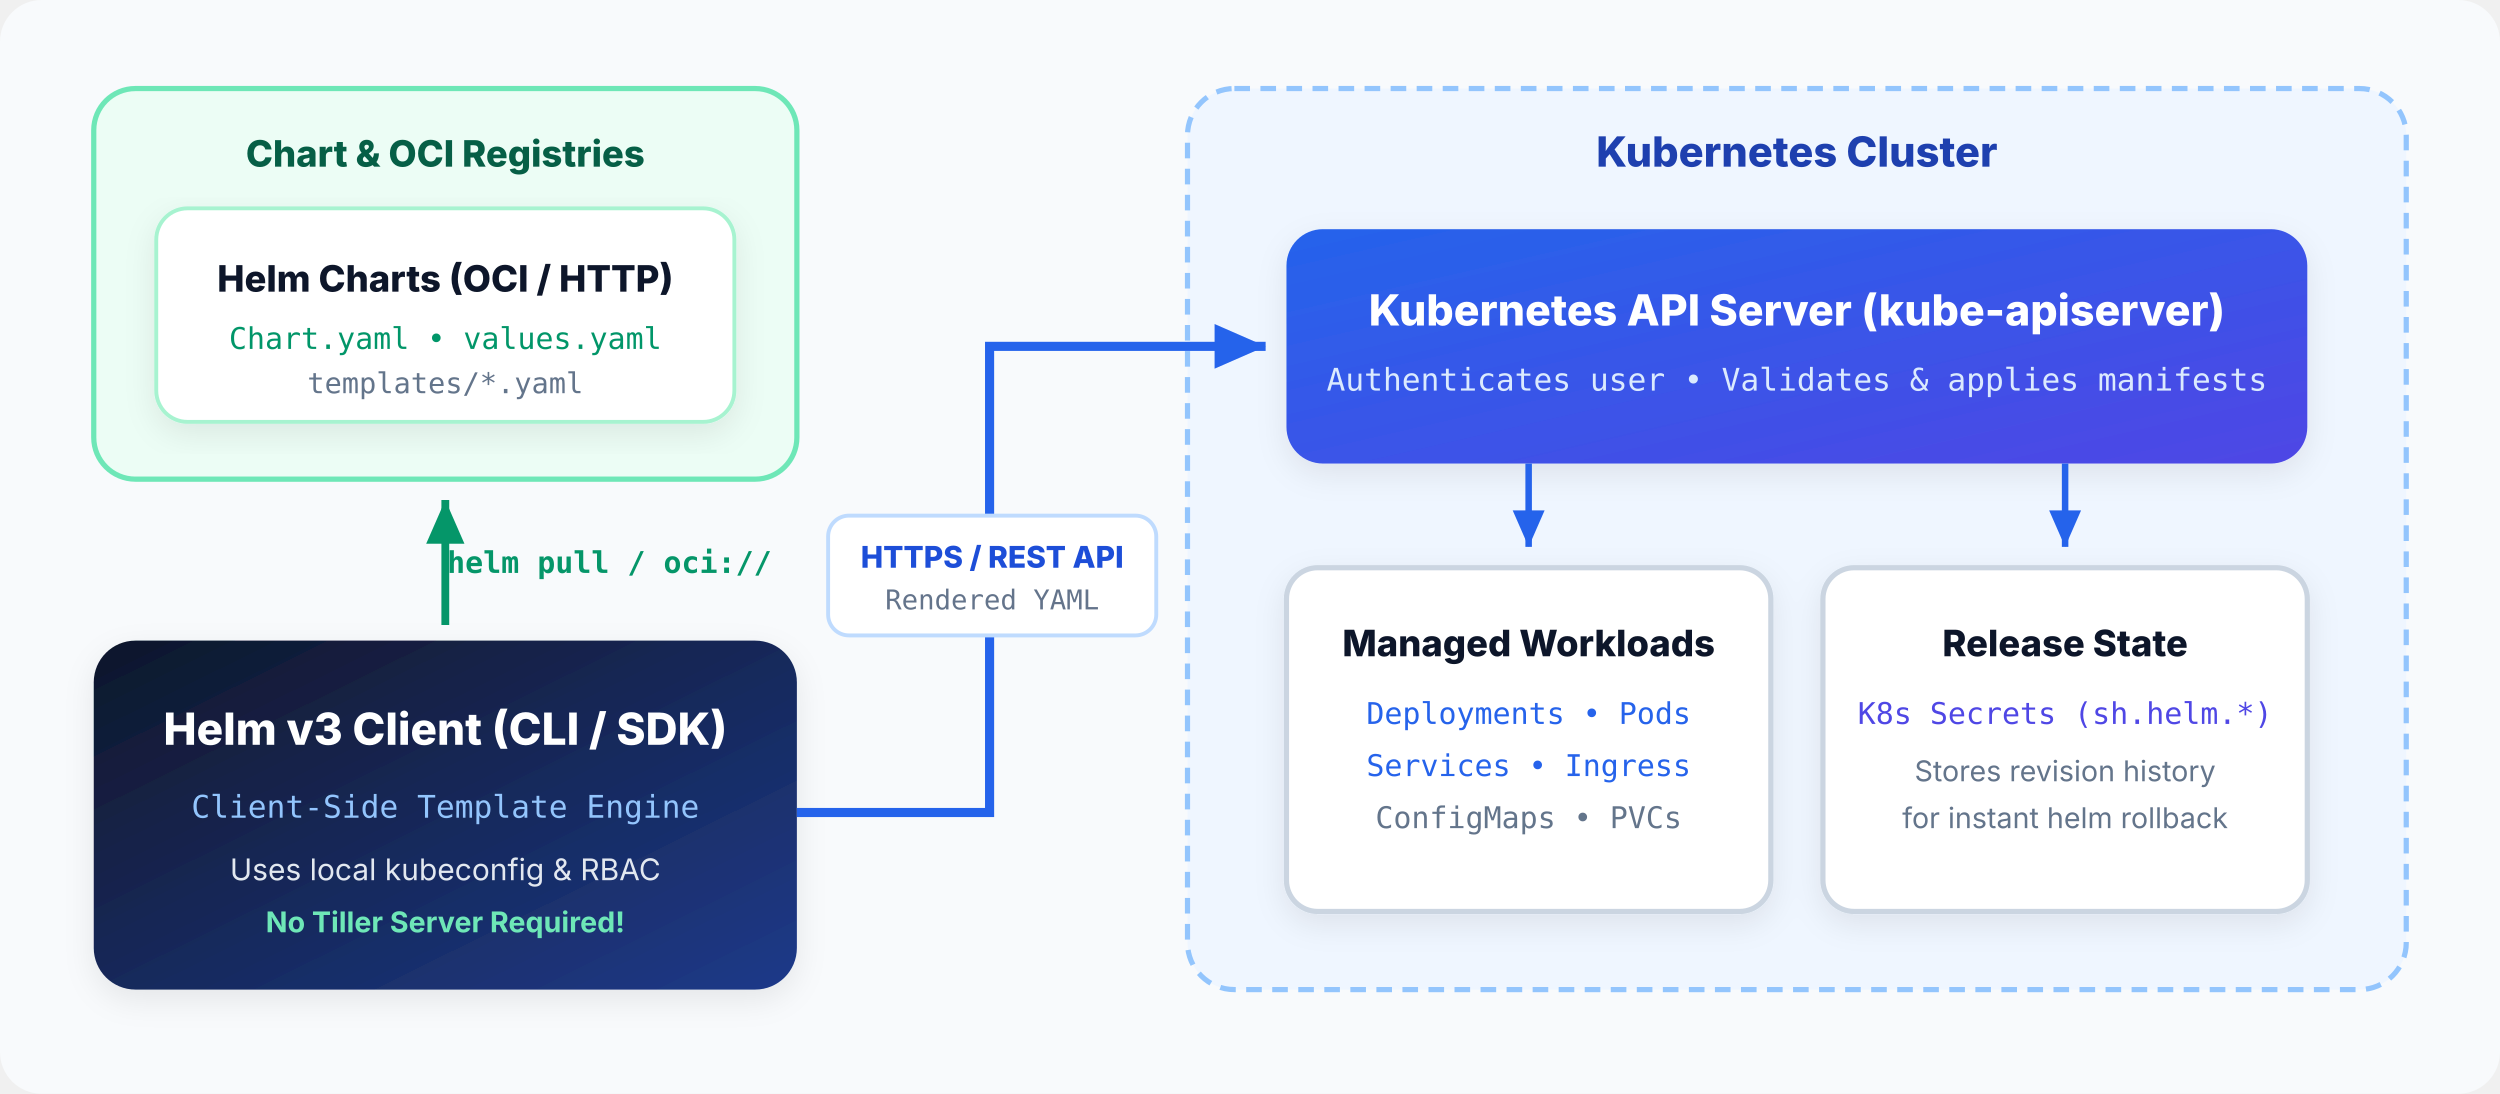
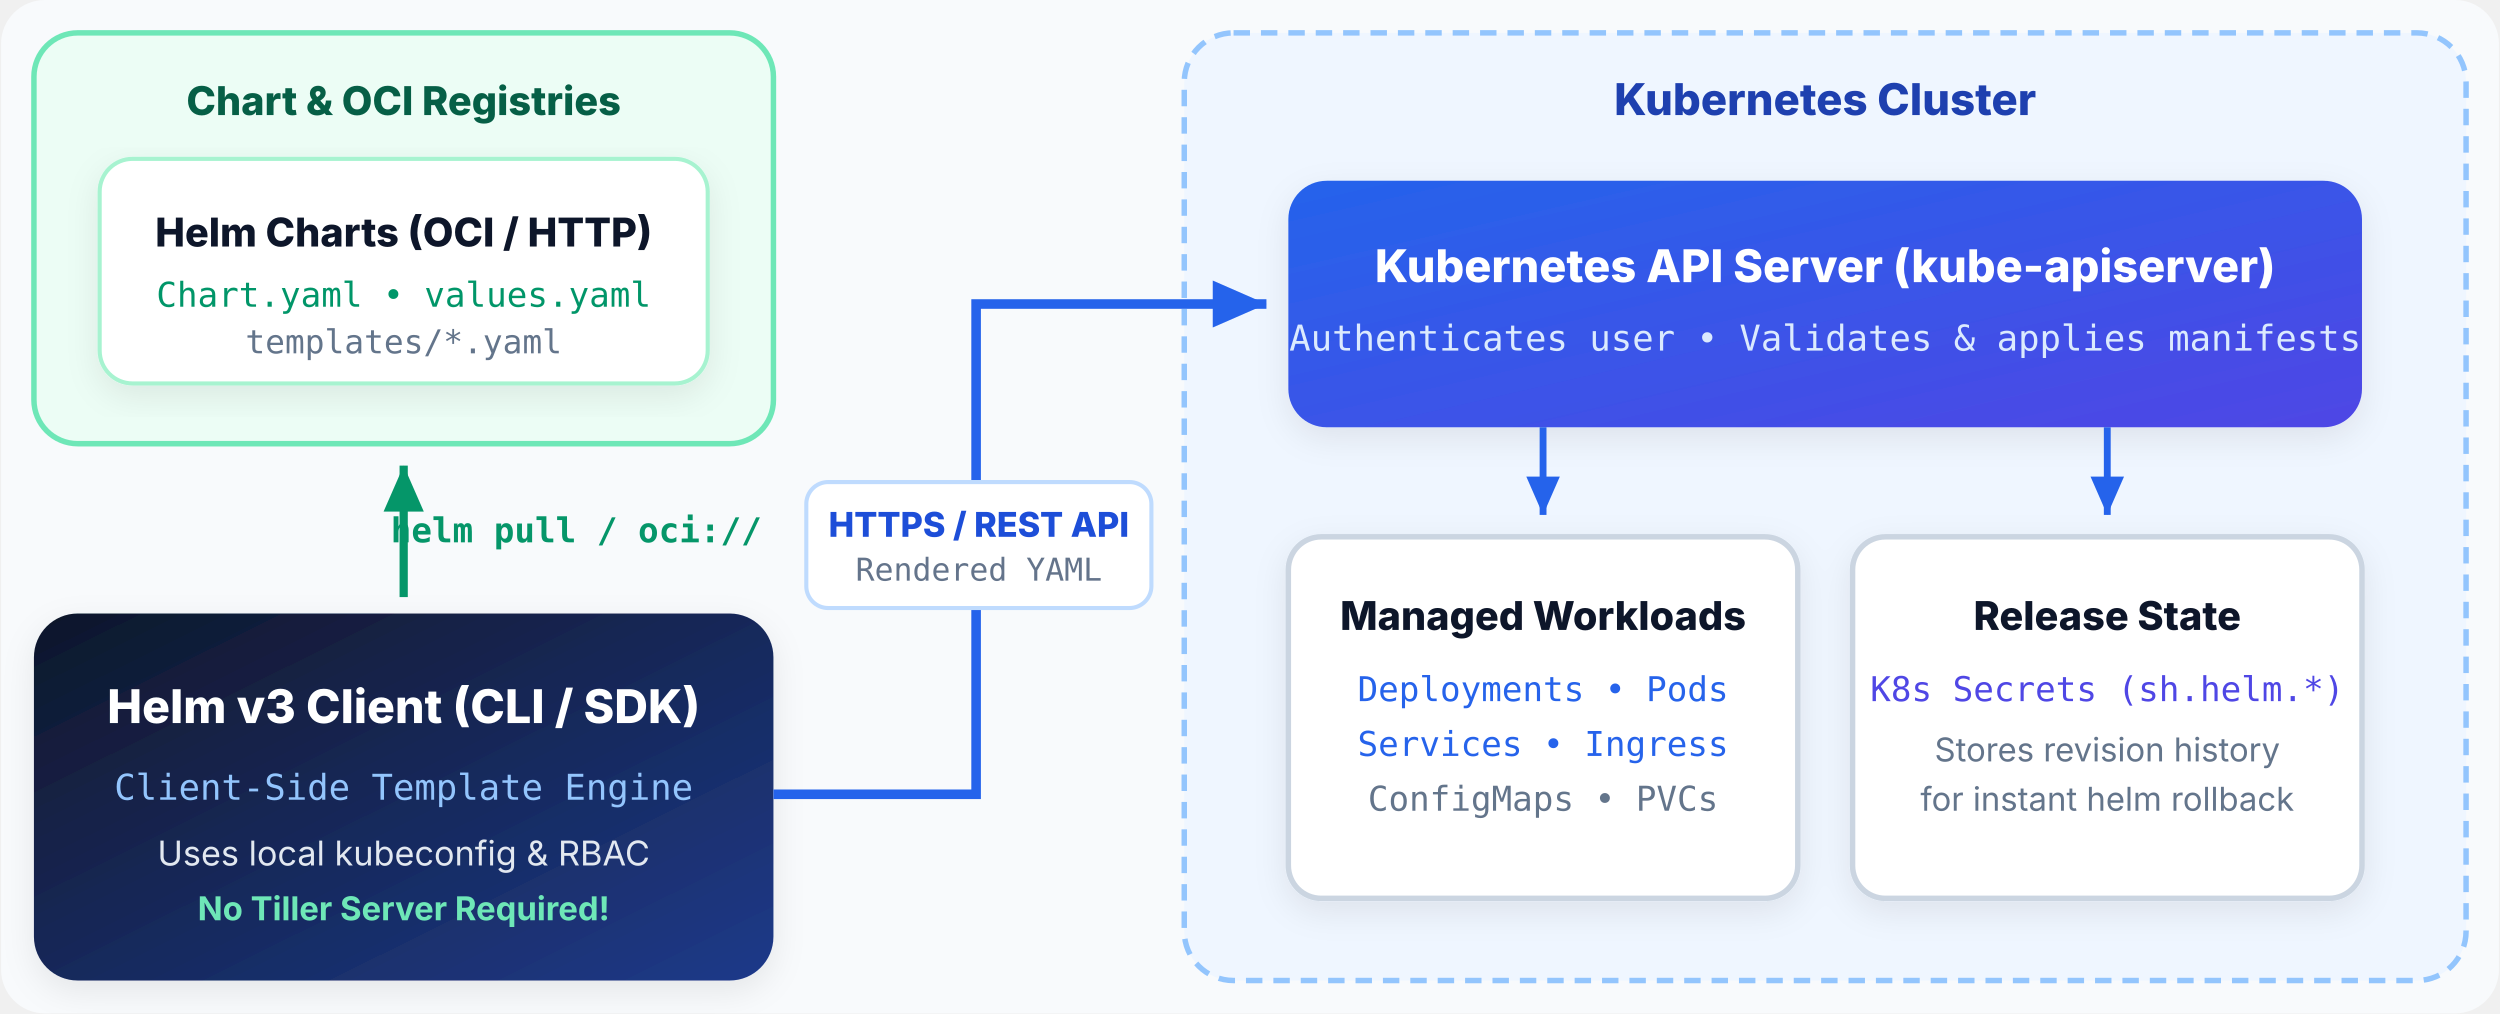
- <svg xmlns="http://www.w3.org/2000/svg" viewBox="0 0 960 420" width="960" height="420" font-family="'Inter', -apple-system, BlinkMacSystemFont, 'Segoe UI', sans-serif">
+ <svg xmlns="http://www.w3.org/2000/svg" viewBox="24 22 912 370" width="1120" height="454" font-family="'Inter', -apple-system, BlinkMacSystemFont, 'Segoe UI', sans-serif">
  <defs>
    <linearGradient id="helmGrad" x1="0" y1="0" x2="1" y2="1">
      <stop offset="0%" stop-color="#0f172a" />
      <stop offset="100%" stop-color="#1e3a8a" />
    </linearGradient>
    <linearGradient id="k8sGrad" x1="0" y1="0" x2="1" y2="1">
      <stop offset="0%" stop-color="#2563eb" />
      <stop offset="100%" stop-color="#4f46e5" />
    </linearGradient>
    <marker id="arrowBlue" viewBox="0 0 10 10" refX="8" refY="5" markerWidth="7" markerHeight="7" orient="auto-start-reverse">
      <path d="M 0 1.5 L 8 5 L 0 8.5 z" fill="#2563eb" />
    </marker>
    <marker id="arrowGreen" viewBox="0 0 10 10" refX="8" refY="5" markerWidth="7" markerHeight="7" orient="auto-start-reverse">
      <path d="M 0 1.5 L 8 5 L 0 8.5 z" fill="#059669" />
    </marker>
    <filter id="cardShadow" x="-10%" y="-10%" width="120%" height="125%">
      <feDropShadow dx="0" dy="4" stdDeviation="6" flood-color="#0f172a" flood-opacity="0.08" />
    </filter>
  </defs>
-   <rect width="960" height="420" rx="16" fill="#f8fafc" />
+   <rect x="24" y="22" width="912" height="370" rx="16" fill="#f8fafc" />
  <rect x="36" y="34" width="270" height="150" rx="16" fill="#ecfdf5" stroke="#6ee7b7" stroke-width="2" />
-   <text x="171" y="64" text-anchor="middle" font-size="14" font-weight="800" fill="#065f46">Chart &amp; OCI Registries</text>
+   <text x="171" y="64" text-anchor="middle" font-size="14.5" font-weight="800" fill="#065f46">Chart &amp; OCI Registries</text>
  <g filter="url(#cardShadow)">
    <rect x="60" y="80" width="222" height="82" rx="12" fill="#ffffff" stroke="#a7f3d0" stroke-width="1.5" />
-     <text x="171" y="112" text-anchor="middle" font-size="14" font-weight="800" fill="#0f172a">Helm Charts (OCI / HTTP)</text>
-     <text x="171" y="134" text-anchor="middle" font-size="11.5" font-family="'JetBrains Mono', monospace" fill="#059669">Chart.yaml • values.yaml</text>
-     <text x="171" y="151" text-anchor="middle" font-size="11" font-family="'JetBrains Mono', monospace" fill="#64748b">templates/*.yaml</text>
+     <text x="171" y="112" text-anchor="middle" font-size="14.5" font-weight="800" fill="#0f172a">Helm Charts (OCI / HTTP)</text>
+     <text x="171" y="134" text-anchor="middle" font-size="12.5" font-family="'JetBrains Mono', monospace" fill="#059669">Chart.yaml • values.yaml</text>
+     <text x="171" y="151" text-anchor="middle" font-size="12" font-family="'JetBrains Mono', monospace" fill="#64748b">templates/*.yaml</text>
  </g>
  <g filter="url(#cardShadow)">
    <rect x="36" y="246" width="270" height="134" rx="16" fill="url(#helmGrad)" />
    <text x="171" y="286" text-anchor="middle" font-size="17" font-weight="800" fill="#ffffff">Helm v3 Client (CLI / SDK)</text>
-     <text x="171" y="314" text-anchor="middle" font-size="12" font-family="'JetBrains Mono', monospace" fill="#93c5fd">Client-Side Template Engine</text>
-     <text x="171" y="338" text-anchor="middle" font-size="11.5" fill="#e2e8f0">Uses local kubeconfig &amp; RBAC</text>
-     <text x="171" y="358" text-anchor="middle" font-size="11" font-weight="700" fill="#6ee7b7">No Tiller Server Required!</text>
+     <text x="171" y="314" text-anchor="middle" font-size="13" font-family="'JetBrains Mono', monospace" fill="#93c5fd">Client-Side Template Engine</text>
+     <text x="171" y="338" text-anchor="middle" font-size="12.5" fill="#e2e8f0">Uses local kubeconfig &amp; RBAC</text>
+     <text x="171" y="358" text-anchor="middle" font-size="12" font-weight="700" fill="#6ee7b7">No Tiller Server Required!</text>
  </g>
  <line x1="171" y1="240" x2="171" y2="192" stroke="#059669" stroke-width="3" marker-end="url(#arrowGreen)" />
-   <text x="234" y="220" text-anchor="middle" font-size="11.5" font-family="'JetBrains Mono', monospace" font-weight="700" fill="#059669">helm pull / oci://</text>
+   <text x="234" y="220" text-anchor="middle" font-size="12.5" font-family="'JetBrains Mono', monospace" font-weight="700" fill="#059669">helm pull / oci://</text>
  <rect x="456" y="34" width="468" height="346" rx="18" fill="#eff6ff" stroke="#93c5fd" stroke-width="2" stroke-dasharray="6 4" />
  <text x="690" y="64" text-anchor="middle" font-size="16" font-weight="800" fill="#1e40af">Kubernetes Cluster</text>
  <g filter="url(#cardShadow)">
    <rect x="494" y="88" width="392" height="90" rx="14" fill="url(#k8sGrad)" />
    <text x="690" y="125" text-anchor="middle" font-size="16.5" font-weight="800" fill="#ffffff">Kubernetes API Server (kube-apiserver)</text>
-     <text x="690" y="150" text-anchor="middle" font-size="12" font-family="'JetBrains Mono', monospace" fill="#dbeafe">Authenticates user • Validates &amp; applies manifests</text>
+     <text x="690" y="150" text-anchor="middle" font-size="13" font-family="'JetBrains Mono', monospace" fill="#dbeafe">Authenticates user • Validates &amp; applies manifests</text>
    <rect x="494" y="218" width="186" height="132" rx="12" fill="#ffffff" stroke="#cbd5e1" stroke-width="2" />
-     <text x="587" y="252" text-anchor="middle" font-size="14" font-weight="800" fill="#0f172a">Managed Workloads</text>
-     <text x="587" y="278" text-anchor="middle" font-size="11.5" font-family="'JetBrains Mono', monospace" fill="#2563eb">Deployments • Pods</text>
-     <text x="587" y="298" text-anchor="middle" font-size="11.5" font-family="'JetBrains Mono', monospace" fill="#2563eb">Services • Ingress</text>
-     <text x="587" y="318" text-anchor="middle" font-size="11.5" font-family="'JetBrains Mono', monospace" fill="#64748b">ConfigMaps • PVCs</text>
+     <text x="587" y="252" text-anchor="middle" font-size="14.5" font-weight="800" fill="#0f172a">Managed Workloads</text>
+     <text x="587" y="278" text-anchor="middle" font-size="12.5" font-family="'JetBrains Mono', monospace" fill="#2563eb">Deployments • Pods</text>
+     <text x="587" y="298" text-anchor="middle" font-size="12.5" font-family="'JetBrains Mono', monospace" fill="#2563eb">Services • Ingress</text>
+     <text x="587" y="318" text-anchor="middle" font-size="12.5" font-family="'JetBrains Mono', monospace" fill="#64748b">ConfigMaps • PVCs</text>
    <rect x="700" y="218" width="186" height="132" rx="12" fill="#ffffff" stroke="#cbd5e1" stroke-width="2" />
-     <text x="793" y="252" text-anchor="middle" font-size="14" font-weight="800" fill="#0f172a">Release State</text>
-     <text x="793" y="278" text-anchor="middle" font-size="11.5" font-family="'JetBrains Mono', monospace" fill="#4f46e5">K8s Secrets (sh.helm.*)</text>
-     <text x="793" y="300" text-anchor="middle" font-size="11" fill="#64748b">Stores revision history</text>
-     <text x="793" y="318" text-anchor="middle" font-size="11" fill="#64748b">for instant helm rollback</text>
+     <text x="793" y="252" text-anchor="middle" font-size="14.5" font-weight="800" fill="#0f172a">Release State</text>
+     <text x="793" y="278" text-anchor="middle" font-size="12.5" font-family="'JetBrains Mono', monospace" fill="#4f46e5">K8s Secrets (sh.helm.*)</text>
+     <text x="793" y="300" text-anchor="middle" font-size="12" fill="#64748b">Stores revision history</text>
+     <text x="793" y="318" text-anchor="middle" font-size="12" fill="#64748b">for instant helm rollback</text>
  </g>
  <path d="M 306 312 L 380 312 L 380 133 L 486 133" fill="none" stroke="#2563eb" stroke-width="3.5" marker-end="url(#arrowBlue)" />
  <rect x="318" y="198" width="126" height="46" rx="8" fill="#ffffff" stroke="#bfdbfe" stroke-width="1.5" />
-   <text x="381" y="218" text-anchor="middle" font-size="11.5" font-weight="800" fill="#1d4ed8">HTTPS / REST API</text>
-   <text x="381" y="234" text-anchor="middle" font-size="10.5" font-family="'JetBrains Mono', monospace" fill="#64748b">Rendered YAML</text>
+   <text x="381" y="218" text-anchor="middle" font-size="12.5" font-weight="800" fill="#1d4ed8">HTTPS / REST API</text>
+   <text x="381" y="234" text-anchor="middle" font-size="11.5" font-family="'JetBrains Mono', monospace" fill="#64748b">Rendered YAML</text>
  <line x1="587" y1="178" x2="587" y2="210" stroke="#2563eb" stroke-width="2.5" marker-end="url(#arrowBlue)" />
  <line x1="793" y1="178" x2="793" y2="210" stroke="#2563eb" stroke-width="2.5" marker-end="url(#arrowBlue)" />
</svg>
